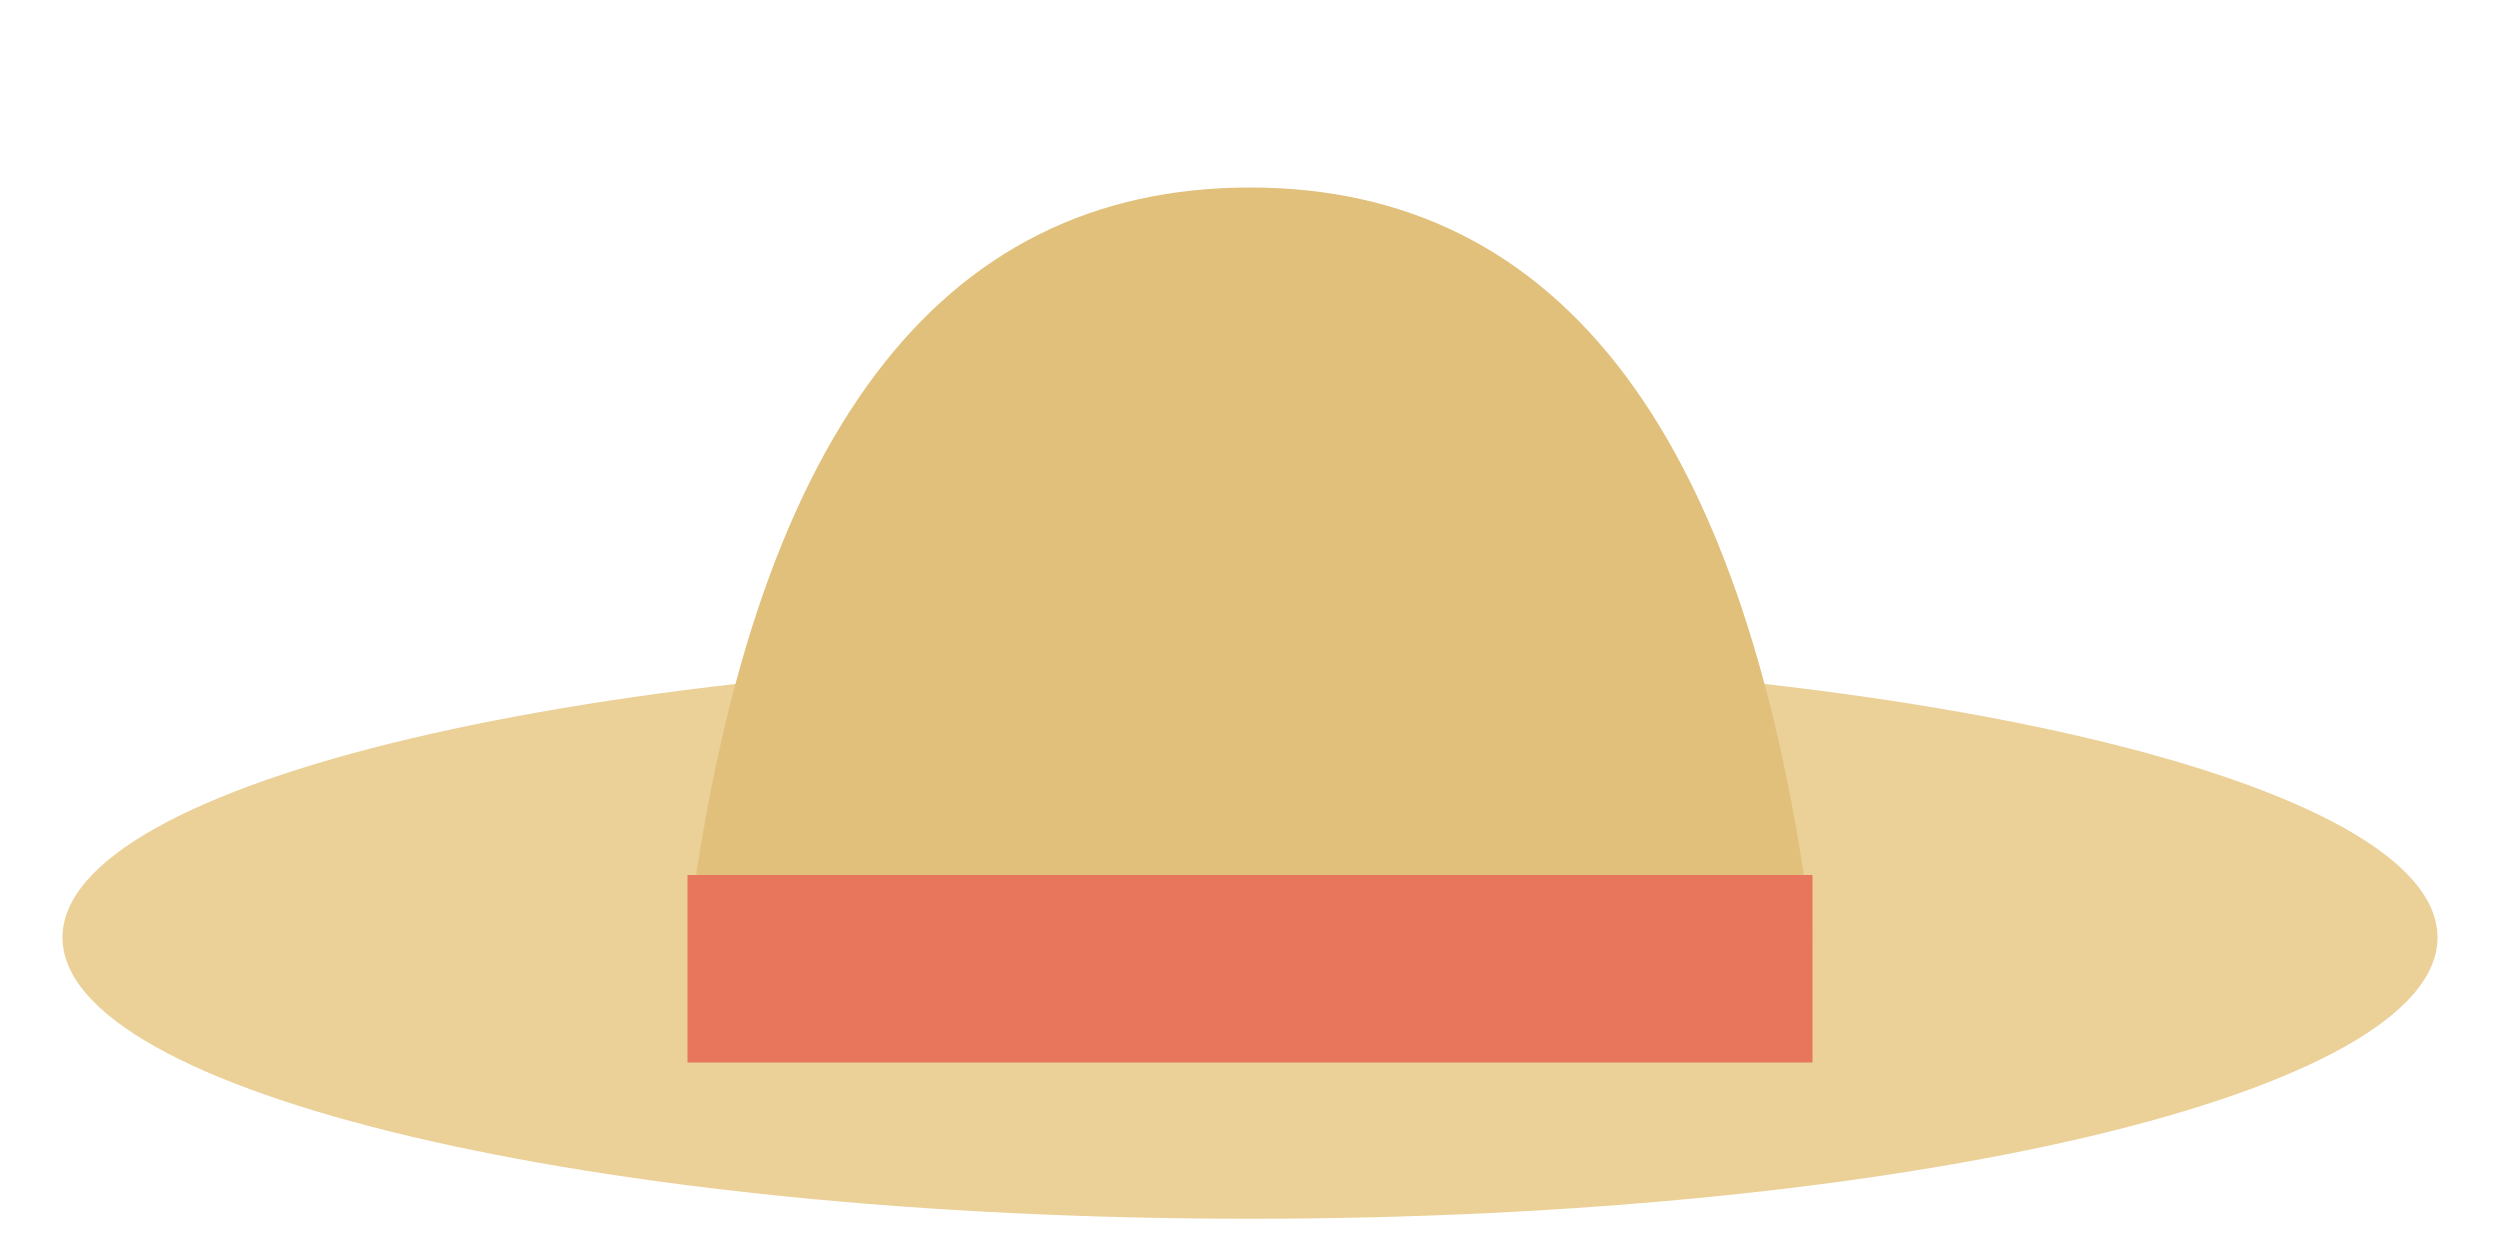
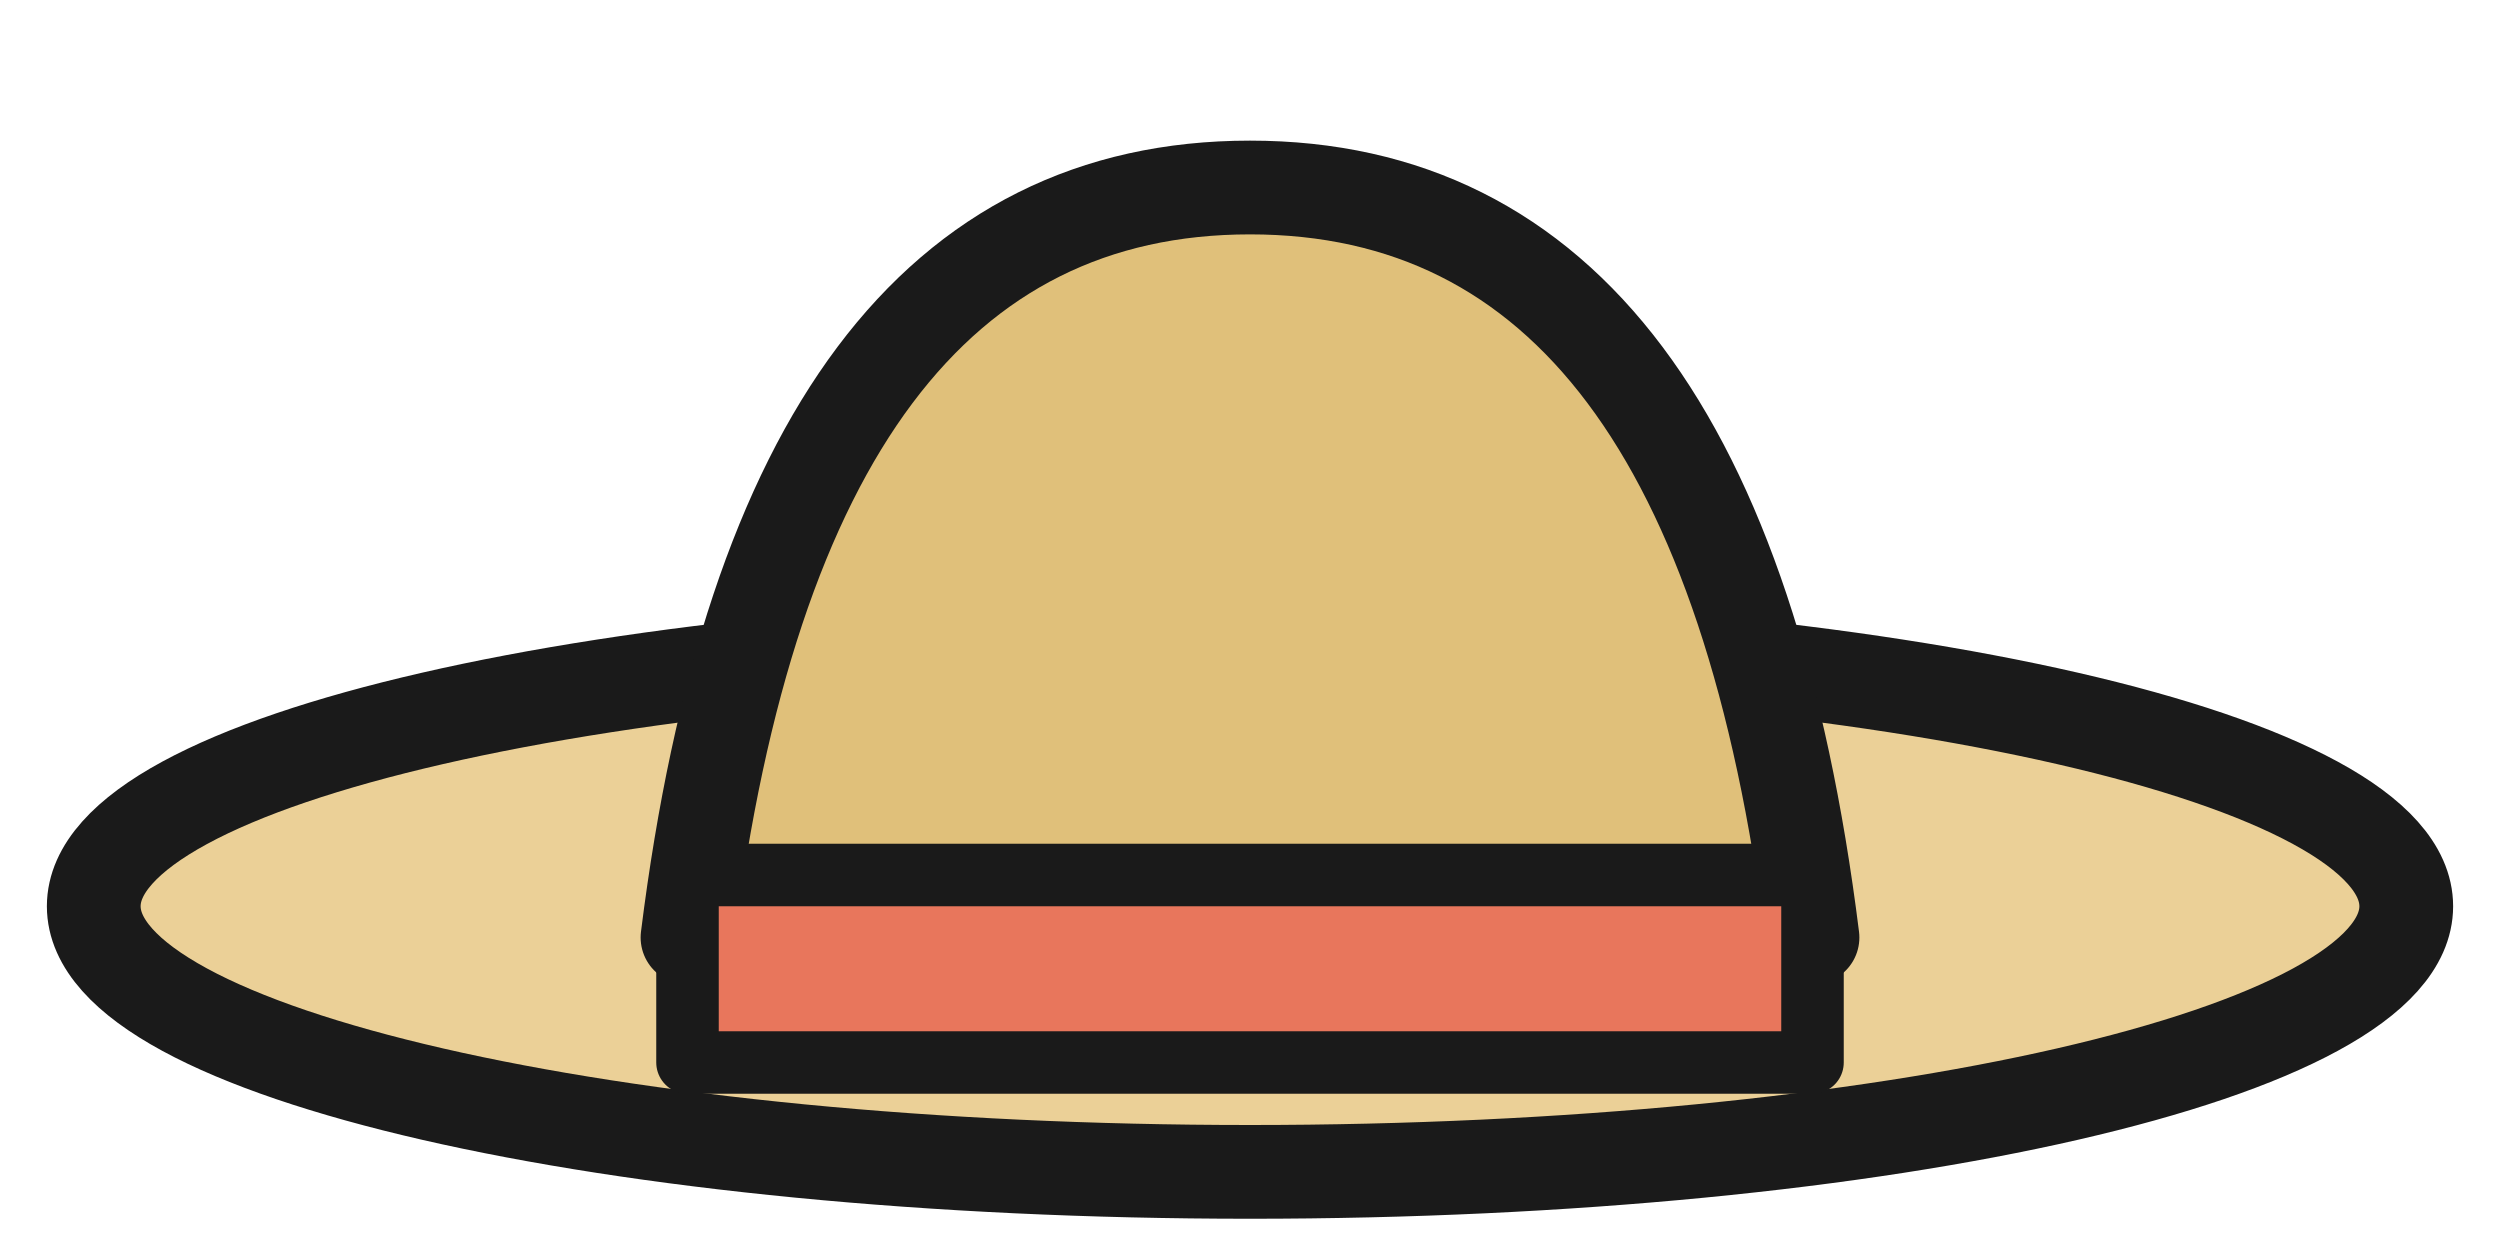
<svg xmlns="http://www.w3.org/2000/svg" viewBox="0 0 80 40" aria-hidden="true">
-   <ellipse cx="40" cy="30" rx="38" ry="9" fill="#EBD097" />
-   <path d="M22 30 q3 -24 18 -24 t18 24 z" fill="#E0C07A" />
-   <path d="M22 28 h36 v6 h-36 z" fill="#E8765C" />
+   <ellipse cx="40" cy="29" rx="37" ry="8.5" fill="#EBD097" stroke="#1A1A1A" stroke-width="3" />
+   <path d="M22 30 q3 -24 18 -24 t18 24 z" fill="#E0C07A" stroke="#1A1A1A" stroke-width="3" stroke-linejoin="round" />
+   <path d="M22 28 h36 v6 h-36 z" fill="#E8765C" stroke="#1A1A1A" stroke-width="2" stroke-linejoin="round" />
</svg>
